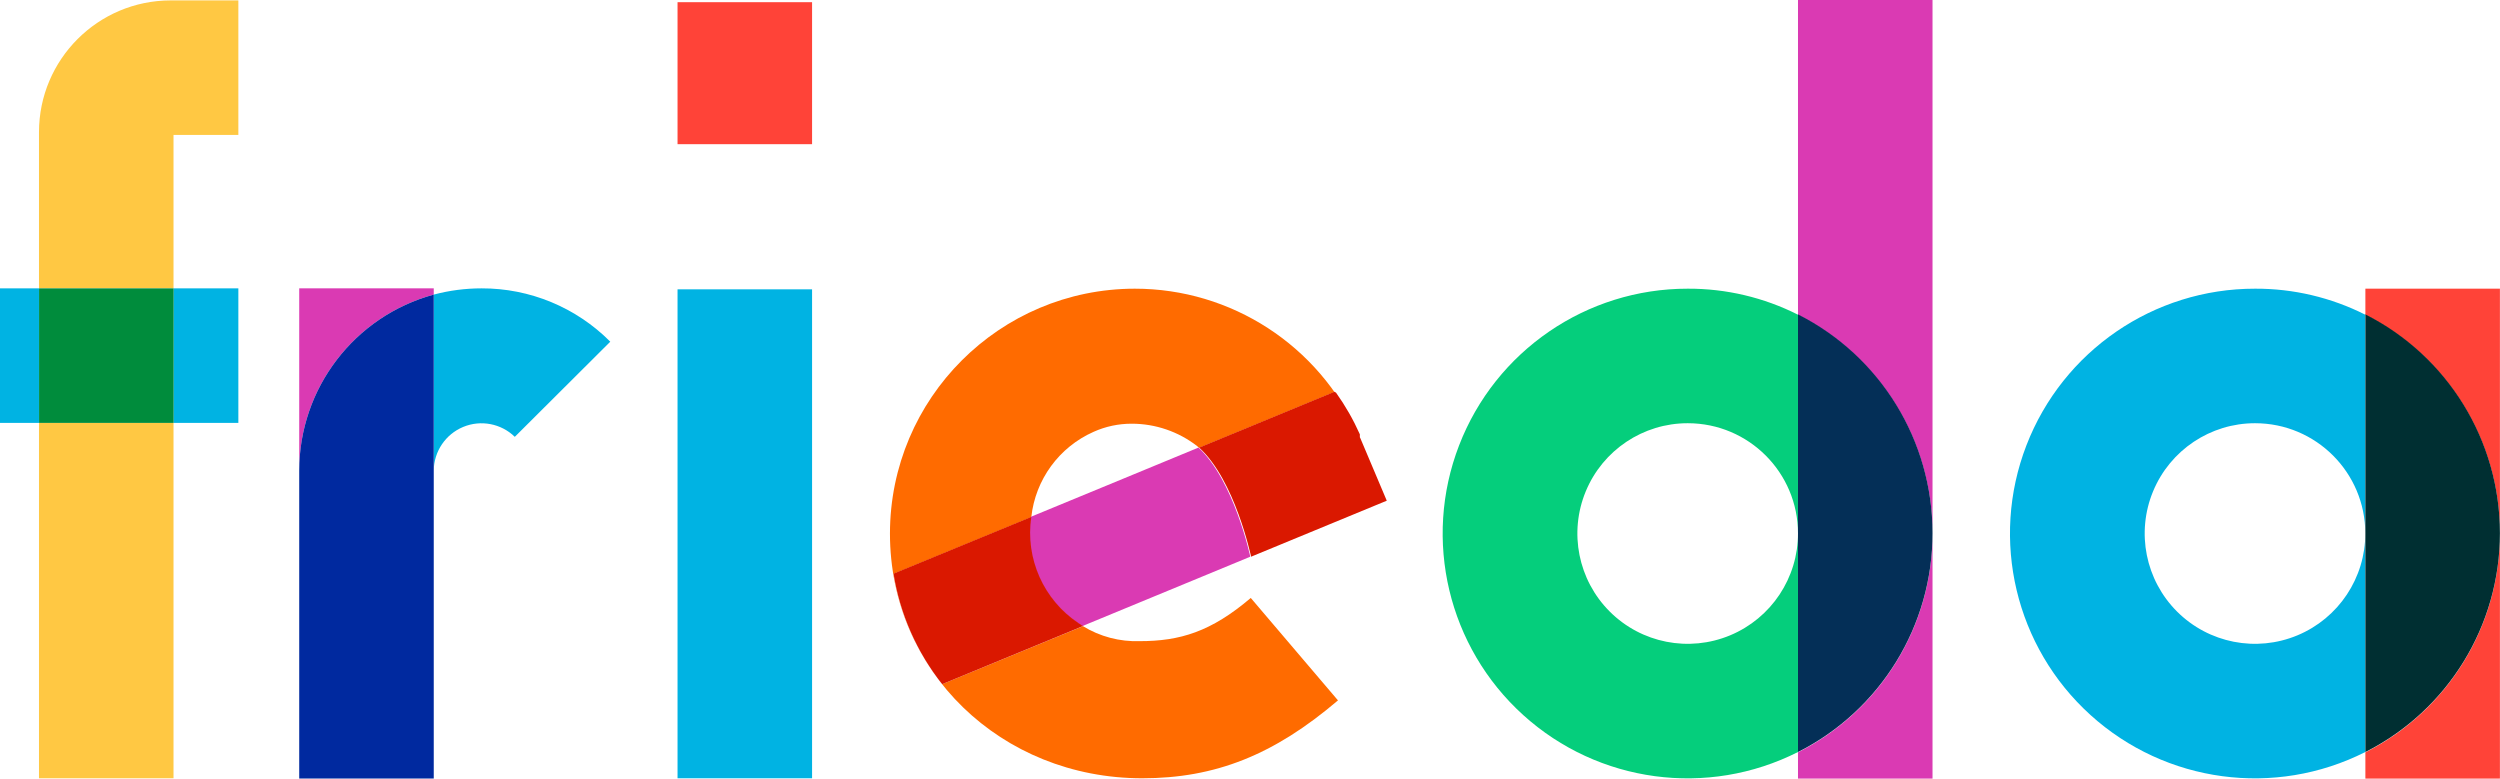
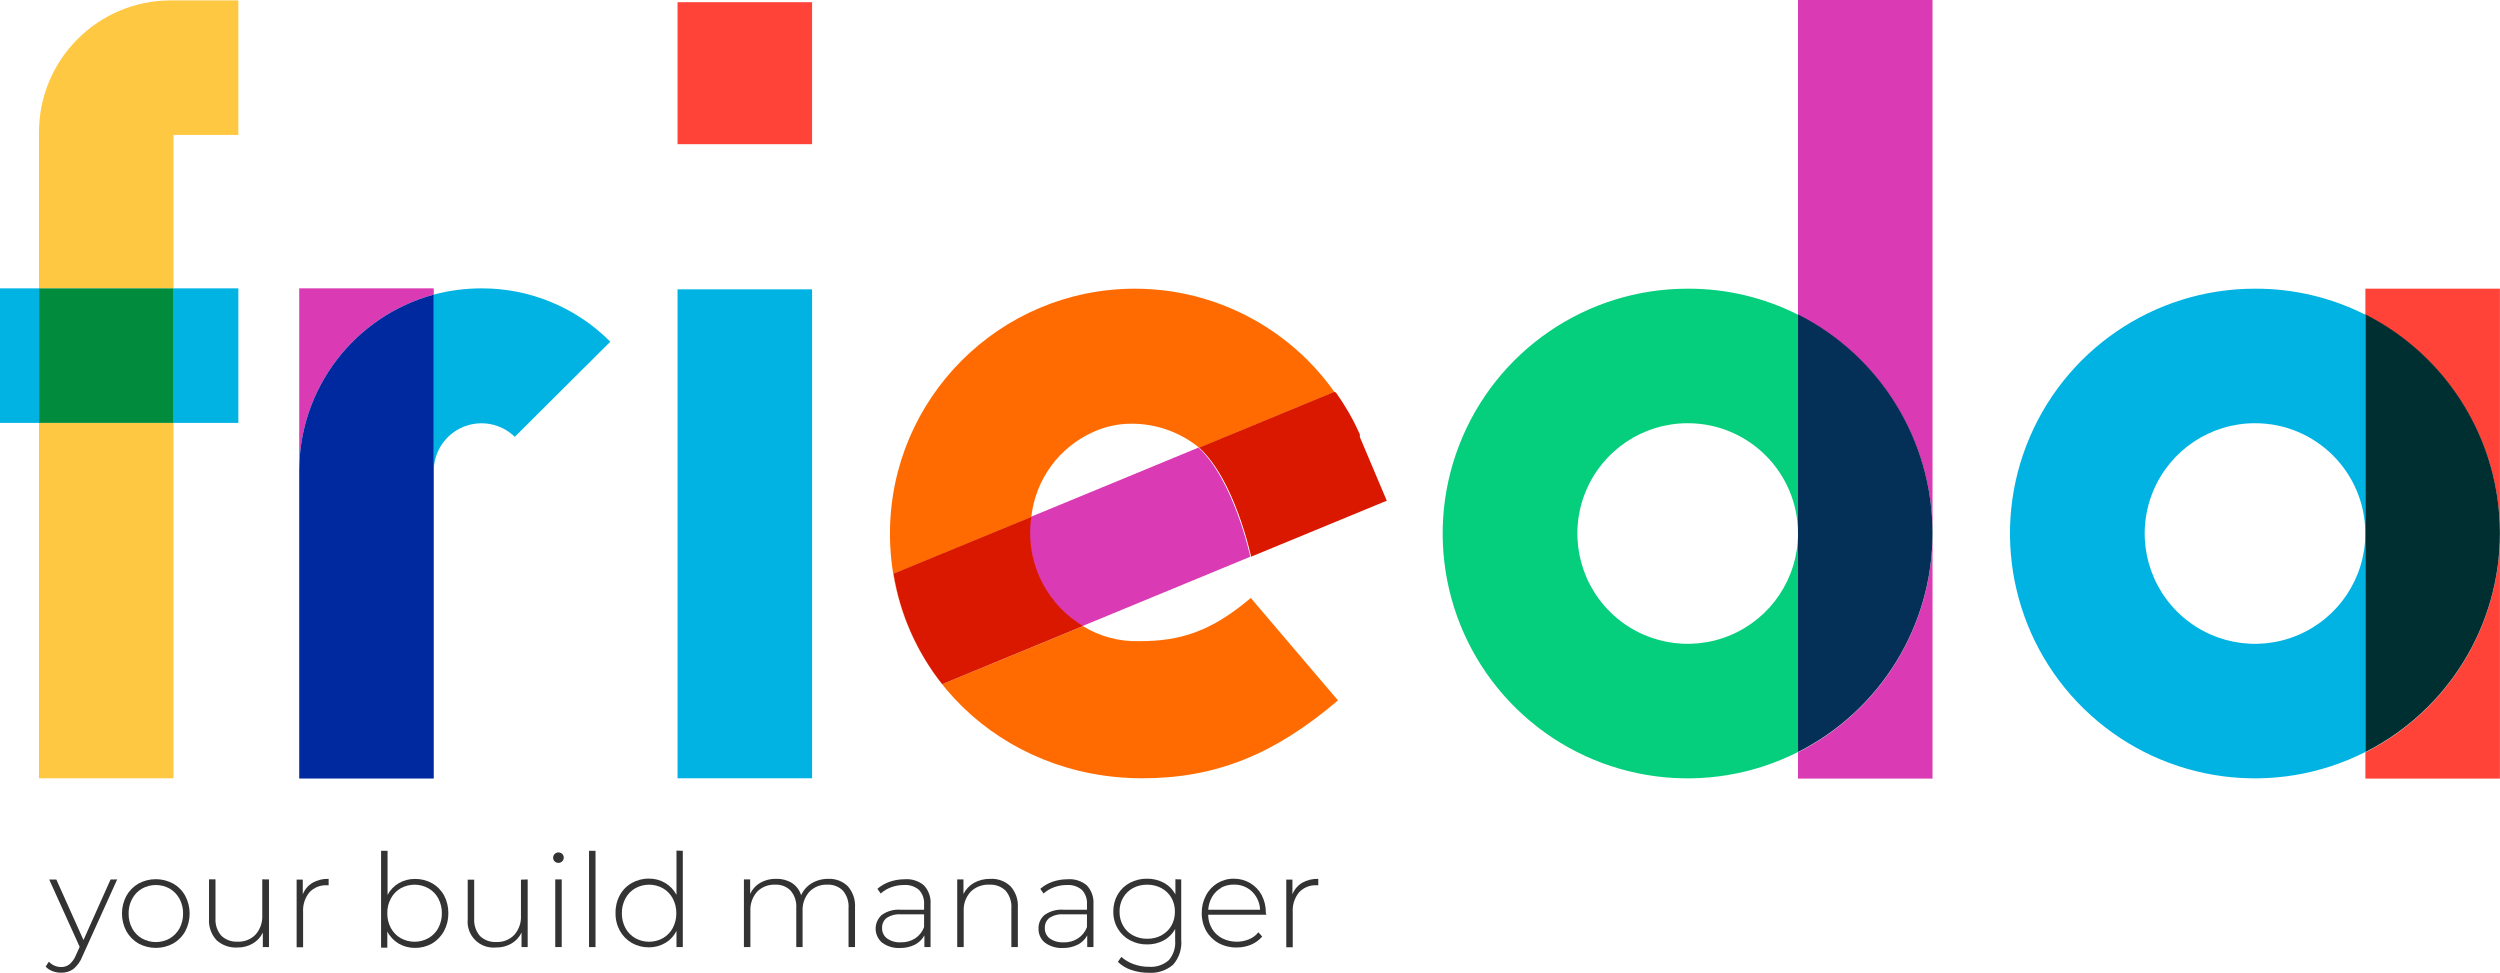
- <svg xmlns="http://www.w3.org/2000/svg" viewBox="0 0 308.47 96.03">
+ <svg xmlns="http://www.w3.org/2000/svg" viewBox="0 0 308.47 120.02">
  <defs>
-     <style>.cls-1{fill:#00b3e3;}.cls-2{fill:#ffc843;}.cls-3{fill:#008c3c;}.cls-4{fill:#da3ab3;}.cls-5{fill:#00299f;}.cls-6{fill:#ff4338;}.cls-7{fill:#ff6b00;}.cls-8{fill:#da1800;}.cls-9{fill:#05ce7c;}.cls-10{fill:#042f57;}.cls-11{fill:#002f32;}</style>
+     <style>.cls-1{fill:#00b3e3;}.cls-2{fill:#ffc843;}.cls-3{fill:#008c3c;}.cls-4{fill:#da3ab3;}.cls-5{fill:#00299f;}.cls-6{fill:#ff4338;}.cls-7{fill:#ff6b00;}.cls-8{fill:#da1800;}.cls-9{fill:#05ce7c;}.cls-10{fill:#042f57;}.cls-11{fill:#002f32;}.cls-12{fill:#333;}</style>
  </defs>
  <g id="Layer_2" data-name="Layer 2">
    <g id="Layer_1-2" data-name="Layer 1">
      <path class="cls-1" d="M32.11,56.16H24.16v16.6h8V56.16m-24.55,0H2.75v16.6H7.56V56.16" transform="translate(-2.75 -20.58)" />
      <path class="cls-2" d="M32.11,20.63h-8.3A16.27,16.27,0,0,0,7.56,36.88V56.16h16.6V37.23h8V20.63M24.16,72.76H7.56v43.85h16.6V72.76" transform="translate(-2.75 -20.58)" />
      <polyline class="cls-3" points="21.42 35.58 4.82 35.58 4.82 52.18 21.42 52.18 21.42 35.58" />
      <path class="cls-4" d="M56.27,56.16H39.67V78.64a22.53,22.53,0,0,1,16.6-21.71v-.77" transform="translate(-2.75 -20.58)" />
      <path class="cls-1" d="M62.16,56.16a22.94,22.94,0,0,0-5.89.77V78.64a5.89,5.89,0,0,1,10-4.16L78.05,62.74a22.3,22.3,0,0,0-15.89-6.58" transform="translate(-2.75 -20.58)" />
      <path class="cls-5" d="M56.27,56.93a22.53,22.53,0,0,0-16.6,21.71v38h16.6V56.93" transform="translate(-2.75 -20.58)" />
      <polyline class="cls-1" points="100.2 35.7 83.6 35.7 83.6 96.03 100.2 96.03 100.2 35.7" />
      <polyline class="cls-6" points="100.2 0.27 83.6 0.27 83.6 17.79 100.2 17.79 100.2 0.27" />
      <path class="cls-7" d="M142.77,56.2a30.24,30.24,0,0,0-30.21,30.21c0,16.93,13.68,30.2,31.13,30.2,9,0,16.24-2.87,24.15-9.61L157.08,94.36c-4.9,4.17-8.73,5.33-13.71,5.33a12.58,12.58,0,0,1-7-1.85l-.55.23L119,105a29.44,29.44,0,0,1-6-13.61l17-7h0a13.05,13.05,0,0,1,7.69-10.53,11.41,11.41,0,0,1,4.71-1,13.19,13.19,0,0,1,8.05,2.75l.25.23,16.69-6.89a30.37,30.37,0,0,1,2.94,5.14A30.17,30.17,0,0,0,142.76,56.2m27.59,17.89,0,.06,0-.06m.07.14v0m.06.15v0m.05.12v0m3.33,7.86-16.75,6.91,16.75-6.91" transform="translate(-2.75 -20.58)" />
      <path class="cls-4" d="M170.34,74.05v0m0,.1,0,.08,0-.08m.05.1,0,.12,0-.12m.06.14,0,.11,0-.11m0,.13.05.12,3.26,7.71-3.26-7.71-.05-.12m-19.83,1.29-10.26,4.24-9.84,4.06-.6.25a13.36,13.36,0,0,0,5.84,13.13c.17.12.34.24.52.35l18.47-7.63,2.27-.94s-2-9.41-6.4-13.47" transform="translate(-2.75 -20.58)" />
      <path class="cls-8" d="M167.4,68.92l-16.69,6.89c4.42,4,6.4,13.42,6.41,13.46l16.74-6.91-3.26-7.71-.06-.12v0l0-.1v0l0-.12v0l0-.08,0-.06v0a29.71,29.71,0,0,0-2.94-5.14M130,84.36l-17,7A29.53,29.53,0,0,0,119,105l16.82-6.94.55-.23c-.18-.11-.35-.23-.52-.35A13.38,13.38,0,0,1,130,84.36" transform="translate(-2.75 -20.58)" />
      <path class="cls-4" d="M241.2,20.58H224.6V59.44a30.23,30.23,0,0,1,16.6,27V20.58m0,65.83a30.23,30.23,0,0,1-16.6,27v3.24h16.6V86.41" transform="translate(-2.75 -20.58)" />
      <path class="cls-9" d="M211,56.2a30.21,30.21,0,1,0,13.6,57.17v-27A13.61,13.61,0,1,1,211,72.8a13.6,13.6,0,0,1,13.6,13.61v-27A29.9,29.9,0,0,0,211,56.2" transform="translate(-2.75 -20.58)" />
      <path class="cls-10" d="M224.6,59.44v53.93a30.23,30.23,0,0,0,16.6-27h0a30.23,30.23,0,0,0-16.6-27" transform="translate(-2.75 -20.58)" />
      <path class="cls-6" d="M311.21,56.2h-16.6v3.24a30.25,30.25,0,0,1,16.6,27V56.2m0,30.21a30.25,30.25,0,0,1-16.6,27v3.24h16.6V86.41" transform="translate(-2.75 -20.58)" />
      <path class="cls-1" d="M281,56.2a30.21,30.21,0,1,0,13.6,57.17v-27A13.61,13.61,0,1,1,281,72.8a13.6,13.6,0,0,1,13.6,13.61v-27A29.93,29.93,0,0,0,281,56.2" transform="translate(-2.75 -20.58)" />
      <path class="cls-11" d="M294.61,59.44v53.93a30.25,30.25,0,0,0,16.6-27h0a30.25,30.25,0,0,0-16.6-27" transform="translate(-2.75 -20.58)" />
+       <path class="cls-12" d="M17.21,129.09l-4.29,9.48a3.75,3.75,0,0,1-1.11,1.57,2.45,2.45,0,0,1-1.5.46,3,3,0,0,1-1.08-.19,2.25,2.25,0,0,1-.85-.56l.4-.61a2.06,2.06,0,0,0,1.55.66,1.63,1.63,0,0,0,1-.34,3,3,0,0,0,.8-1.15l.45-1-3.76-8.31H9.7l3.35,7.47,3.34-7.47Z" transform="translate(-2.75 -20.58)" />
+       <path class="cls-12" d="M19.84,137a4.05,4.05,0,0,1-1.5-1.52,4.67,4.67,0,0,1,0-4.36,4.05,4.05,0,0,1,1.5-1.52,4.49,4.49,0,0,1,4.27,0,3.91,3.91,0,0,1,1.5,1.52,4.67,4.67,0,0,1,0,4.36,3.91,3.91,0,0,1-1.5,1.52,4.49,4.49,0,0,1-4.27,0Zm3.86-.63a3.33,3.33,0,0,0,1.2-1.24,3.81,3.81,0,0,0,.44-1.83,3.74,3.74,0,0,0-.44-1.82,3.28,3.28,0,0,0-1.2-1.25,3.51,3.51,0,0,0-3.44,0,3.14,3.14,0,0,0-1.2,1.25,3.63,3.63,0,0,0-.44,1.82,3.7,3.7,0,0,0,.44,1.83,3.18,3.18,0,0,0,1.2,1.24,3.51,3.51,0,0,0,3.44,0Z" transform="translate(-2.75 -20.58)" />
+       <path class="cls-12" d="M35.94,129.09v8.35h-.76v-1.79A3.08,3.08,0,0,1,33.94,137a3.61,3.61,0,0,1-1.92.49,3.5,3.5,0,0,1-2.56-.91,3.54,3.54,0,0,1-.92-2.62v-4.88h.8v4.81a3,3,0,0,0,.72,2.15,2.7,2.7,0,0,0,2,.73,2.89,2.89,0,0,0,2.23-.88,3.33,3.33,0,0,0,.82-2.37v-4.44Z" transform="translate(-2.75 -20.58)" />
+       <path class="cls-12" d="M41.3,129.51a3.79,3.79,0,0,1,2-.49v.79l-.19,0a2.78,2.78,0,0,0-2.18.87,3.51,3.51,0,0,0-.78,2.43v4.35h-.8v-8.35h.76v1.82A2.9,2.9,0,0,1,41.3,129.51Z" transform="translate(-2.75 -20.58)" />
+       <path class="cls-12" d="M56.06,129.56a3.81,3.81,0,0,1,1.48,1.5,4.56,4.56,0,0,1,.53,2.2,4.49,4.49,0,0,1-.53,2.19A4,4,0,0,1,56.06,137a4.21,4.21,0,0,1-2.12.54,4,4,0,0,1-2-.53,3.69,3.69,0,0,1-1.4-1.5v2h-.77V125.56h.8V131a3.66,3.66,0,0,1,1.39-1.45,3.9,3.9,0,0,1,2-.52A4.21,4.21,0,0,1,56.06,129.56Zm-.44,6.77a3.14,3.14,0,0,0,1.21-1.24,3.81,3.81,0,0,0,.44-1.83,3.74,3.74,0,0,0-.44-1.82,3.1,3.1,0,0,0-1.21-1.25,3.51,3.51,0,0,0-3.44,0,3.14,3.14,0,0,0-1.2,1.25,3.63,3.63,0,0,0-.44,1.82,3.7,3.7,0,0,0,.44,1.83,3.18,3.18,0,0,0,1.2,1.24,3.51,3.51,0,0,0,3.44,0Z" transform="translate(-2.75 -20.58)" />
+       <path class="cls-12" d="M67.86,129.09v8.35H67.1v-1.79A3.08,3.08,0,0,1,65.86,137a3.61,3.61,0,0,1-1.92.49A3.19,3.19,0,0,1,60.46,134v-4.88h.8v4.81a3,3,0,0,0,.72,2.15,2.7,2.7,0,0,0,2,.73,2.89,2.89,0,0,0,2.23-.88,3.33,3.33,0,0,0,.82-2.37v-4.44Z" transform="translate(-2.75 -20.58)" />
+       <path class="cls-12" d="M71.19,126.87a.6.6,0,0,1-.19-.46.62.62,0,0,1,.19-.46.63.63,0,0,1,.47-.19.65.65,0,0,1,.46.18.6.6,0,0,1,.19.46.65.65,0,0,1-.65.65A.66.66,0,0,1,71.19,126.87Zm.07,2.22h.8v8.35h-.8Z" transform="translate(-2.75 -20.58)" />
+       <path class="cls-12" d="M75.43,125.56h.8v11.88h-.8Z" transform="translate(-2.75 -20.58)" />
+       <path class="cls-12" d="M87,125.56v11.88h-.78v-2a3.57,3.57,0,0,1-1.4,1.5,3.91,3.91,0,0,1-2,.53,4.17,4.17,0,0,1-2.11-.54,4,4,0,0,1-1.48-1.51,4.38,4.38,0,0,1-.53-2.19,4.45,4.45,0,0,1,.53-2.2,3.81,3.81,0,0,1,1.48-1.5,4.17,4.17,0,0,1,2.11-.54,3.87,3.87,0,0,1,2,.53,3.74,3.74,0,0,1,1.4,1.47v-5.46Zm-2.44,10.77a3.18,3.18,0,0,0,1.2-1.24,3.81,3.81,0,0,0,.44-1.83,3.74,3.74,0,0,0-.44-1.82,3.14,3.14,0,0,0-1.2-1.25,3.51,3.51,0,0,0-3.44,0,3.14,3.14,0,0,0-1.2,1.25,3.74,3.74,0,0,0-.44,1.82,3.81,3.81,0,0,0,.44,1.83,3.18,3.18,0,0,0,1.2,1.24,3.51,3.51,0,0,0,3.44,0Z" transform="translate(-2.75 -20.58)" />
+       <path class="cls-12" d="M107.36,129.93a3.64,3.64,0,0,1,.89,2.63v4.88h-.8v-4.82a3,3,0,0,0-.69-2.14,2.51,2.51,0,0,0-1.92-.74,2.89,2.89,0,0,0-2.23.88,3.34,3.34,0,0,0-.83,2.37v4.45H101v-4.82a3,3,0,0,0-.69-2.14,2.48,2.48,0,0,0-1.92-.74,2.91,2.91,0,0,0-2.23.88,3.33,3.33,0,0,0-.82,2.37v4.45h-.8v-8.35h.77v1.79a3,3,0,0,1,1.24-1.37,3.73,3.73,0,0,1,2-.49,3.46,3.46,0,0,1,1.92.51,2.78,2.78,0,0,1,1.13,1.51,3.29,3.29,0,0,1,1.31-1.48,3.89,3.89,0,0,1,2.07-.54A3.24,3.24,0,0,1,107.36,129.93Z" transform="translate(-2.75 -20.58)" />
+       <path class="cls-12" d="M116.74,129.81a3.06,3.06,0,0,1,.83,2.33v5.3h-.76V136a2.8,2.8,0,0,1-1.17,1.14,3.9,3.9,0,0,1-1.84.41,3.43,3.43,0,0,1-2.2-.65,2.27,2.27,0,0,1-.06-3.42,3.55,3.55,0,0,1,2.37-.65h2.86v-.67a2.37,2.37,0,0,0-.63-1.78,2.57,2.57,0,0,0-1.85-.6,4.51,4.51,0,0,0-1.59.28,4,4,0,0,0-1.28.77l-.41-.58a4.57,4.57,0,0,1,1.51-.87,5.69,5.69,0,0,1,1.84-.31A3.3,3.3,0,0,1,116.74,129.81Zm-1.06,6.55a2.85,2.85,0,0,0,1.09-1.39V133.4h-2.84a2.85,2.85,0,0,0-1.79.45,1.5,1.5,0,0,0-.55,1.24,1.52,1.52,0,0,0,.61,1.28,2.68,2.68,0,0,0,1.71.48A3.09,3.09,0,0,0,115.68,136.36Z" transform="translate(-2.75 -20.58)" />
+       <path class="cls-12" d="M127.43,129.93a3.56,3.56,0,0,1,.91,2.63v4.88h-.8v-4.82a3,3,0,0,0-.71-2.14,2.64,2.64,0,0,0-2-.74,3.05,3.05,0,0,0-2.32.88,3.26,3.26,0,0,0-.85,2.37v4.45h-.8v-8.35h.77v1.8a3.22,3.22,0,0,1,1.29-1.37,4,4,0,0,1,2-.5A3.34,3.34,0,0,1,127.43,129.93Z" transform="translate(-2.75 -20.58)" />
+       <path class="cls-12" d="M136.84,129.81a3.1,3.1,0,0,1,.83,2.33v5.3h-.77V136a2.69,2.69,0,0,1-1.17,1.14,3.88,3.88,0,0,1-1.84.41,3.45,3.45,0,0,1-2.2-.65,2.15,2.15,0,0,1-.8-1.73,2.11,2.11,0,0,1,.74-1.69,3.6,3.6,0,0,1,2.38-.65h2.86v-.67a2.37,2.37,0,0,0-.63-1.78,2.59,2.59,0,0,0-1.85-.6,4.47,4.47,0,0,0-1.59.28,3.92,3.92,0,0,0-1.29.77l-.4-.58a4.62,4.62,0,0,1,1.5-.87,5.69,5.69,0,0,1,1.84-.31A3.33,3.33,0,0,1,136.84,129.81Zm-1.07,6.55a2.86,2.86,0,0,0,1.1-1.39V133.4H134a2.82,2.82,0,0,0-1.78.45,1.5,1.5,0,0,0-.55,1.24,1.53,1.53,0,0,0,.6,1.28,2.73,2.73,0,0,0,1.72.48A3,3,0,0,0,135.77,136.36Z" transform="translate(-2.75 -20.58)" />
+       <path class="cls-12" d="M148.5,129.09v7.45a4.1,4.1,0,0,1-1,3.07,4.17,4.17,0,0,1-3,1,6.5,6.5,0,0,1-2.17-.35,4.3,4.3,0,0,1-1.65-1l.43-.61a4.44,4.44,0,0,0,1.51.89,5.26,5.26,0,0,0,1.87.33,3.35,3.35,0,0,0,2.46-.8,3.29,3.29,0,0,0,.8-2.45v-1.41a3.5,3.5,0,0,1-1.42,1.41,4.23,4.23,0,0,1-2.05.49,4.32,4.32,0,0,1-2.12-.52,3.87,3.87,0,0,1-1.5-1.45,4,4,0,0,1-.54-2.09,4.1,4.1,0,0,1,.54-2.1,3.84,3.84,0,0,1,1.5-1.44,4.43,4.43,0,0,1,2.12-.51,4.24,4.24,0,0,1,2.08.51,3.46,3.46,0,0,1,1.42,1.44v-1.88Zm-2.45,6.9a3.11,3.11,0,0,0,1.23-1.18,3.46,3.46,0,0,0,.44-1.74,3.4,3.4,0,0,0-.44-1.73,3.17,3.17,0,0,0-1.23-1.18,3.66,3.66,0,0,0-1.76-.42,3.62,3.62,0,0,0-1.75.42,3.12,3.12,0,0,0-1.21,1.18,3.3,3.3,0,0,0-.44,1.73,3.36,3.36,0,0,0,.44,1.74,3.05,3.05,0,0,0,1.21,1.18,3.62,3.62,0,0,0,1.75.42A3.66,3.66,0,0,0,146.05,136Z" transform="translate(-2.75 -20.58)" />
+       <path class="cls-12" d="M159,133.45h-7.18a3.49,3.49,0,0,0,.49,1.74,3.09,3.09,0,0,0,1.26,1.17,4,4,0,0,0,3.29.12,2.79,2.79,0,0,0,1.16-.87l.47.53a3.66,3.66,0,0,1-1.37,1,4.59,4.59,0,0,1-1.78.35,4.52,4.52,0,0,1-2.23-.54,4,4,0,0,1-1.53-1.51,4.39,4.39,0,0,1-.55-2.19,4.48,4.48,0,0,1,.52-2.18A3.82,3.82,0,0,1,155,129a3.89,3.89,0,0,1,2,.54,3.8,3.8,0,0,1,1.43,1.49,4.58,4.58,0,0,1,.51,2.18Zm-5.55-3.33a3,3,0,0,0-1.13,1.1,3.62,3.62,0,0,0-.49,1.61h6.4a3.3,3.3,0,0,0-.48-1.6,3.1,3.1,0,0,0-2.72-1.5A3.19,3.19,0,0,0,153.4,130.12Z" transform="translate(-2.75 -20.58)" />
+       <path class="cls-12" d="M163.41,129.51a3.79,3.79,0,0,1,2-.49v.79l-.19,0a2.78,2.78,0,0,0-2.18.87,3.51,3.51,0,0,0-.78,2.43v4.35h-.8v-8.35h.76v1.82A2.9,2.9,0,0,1,163.41,129.51Z" transform="translate(-2.75 -20.58)" />
    </g>
  </g>
</svg>
